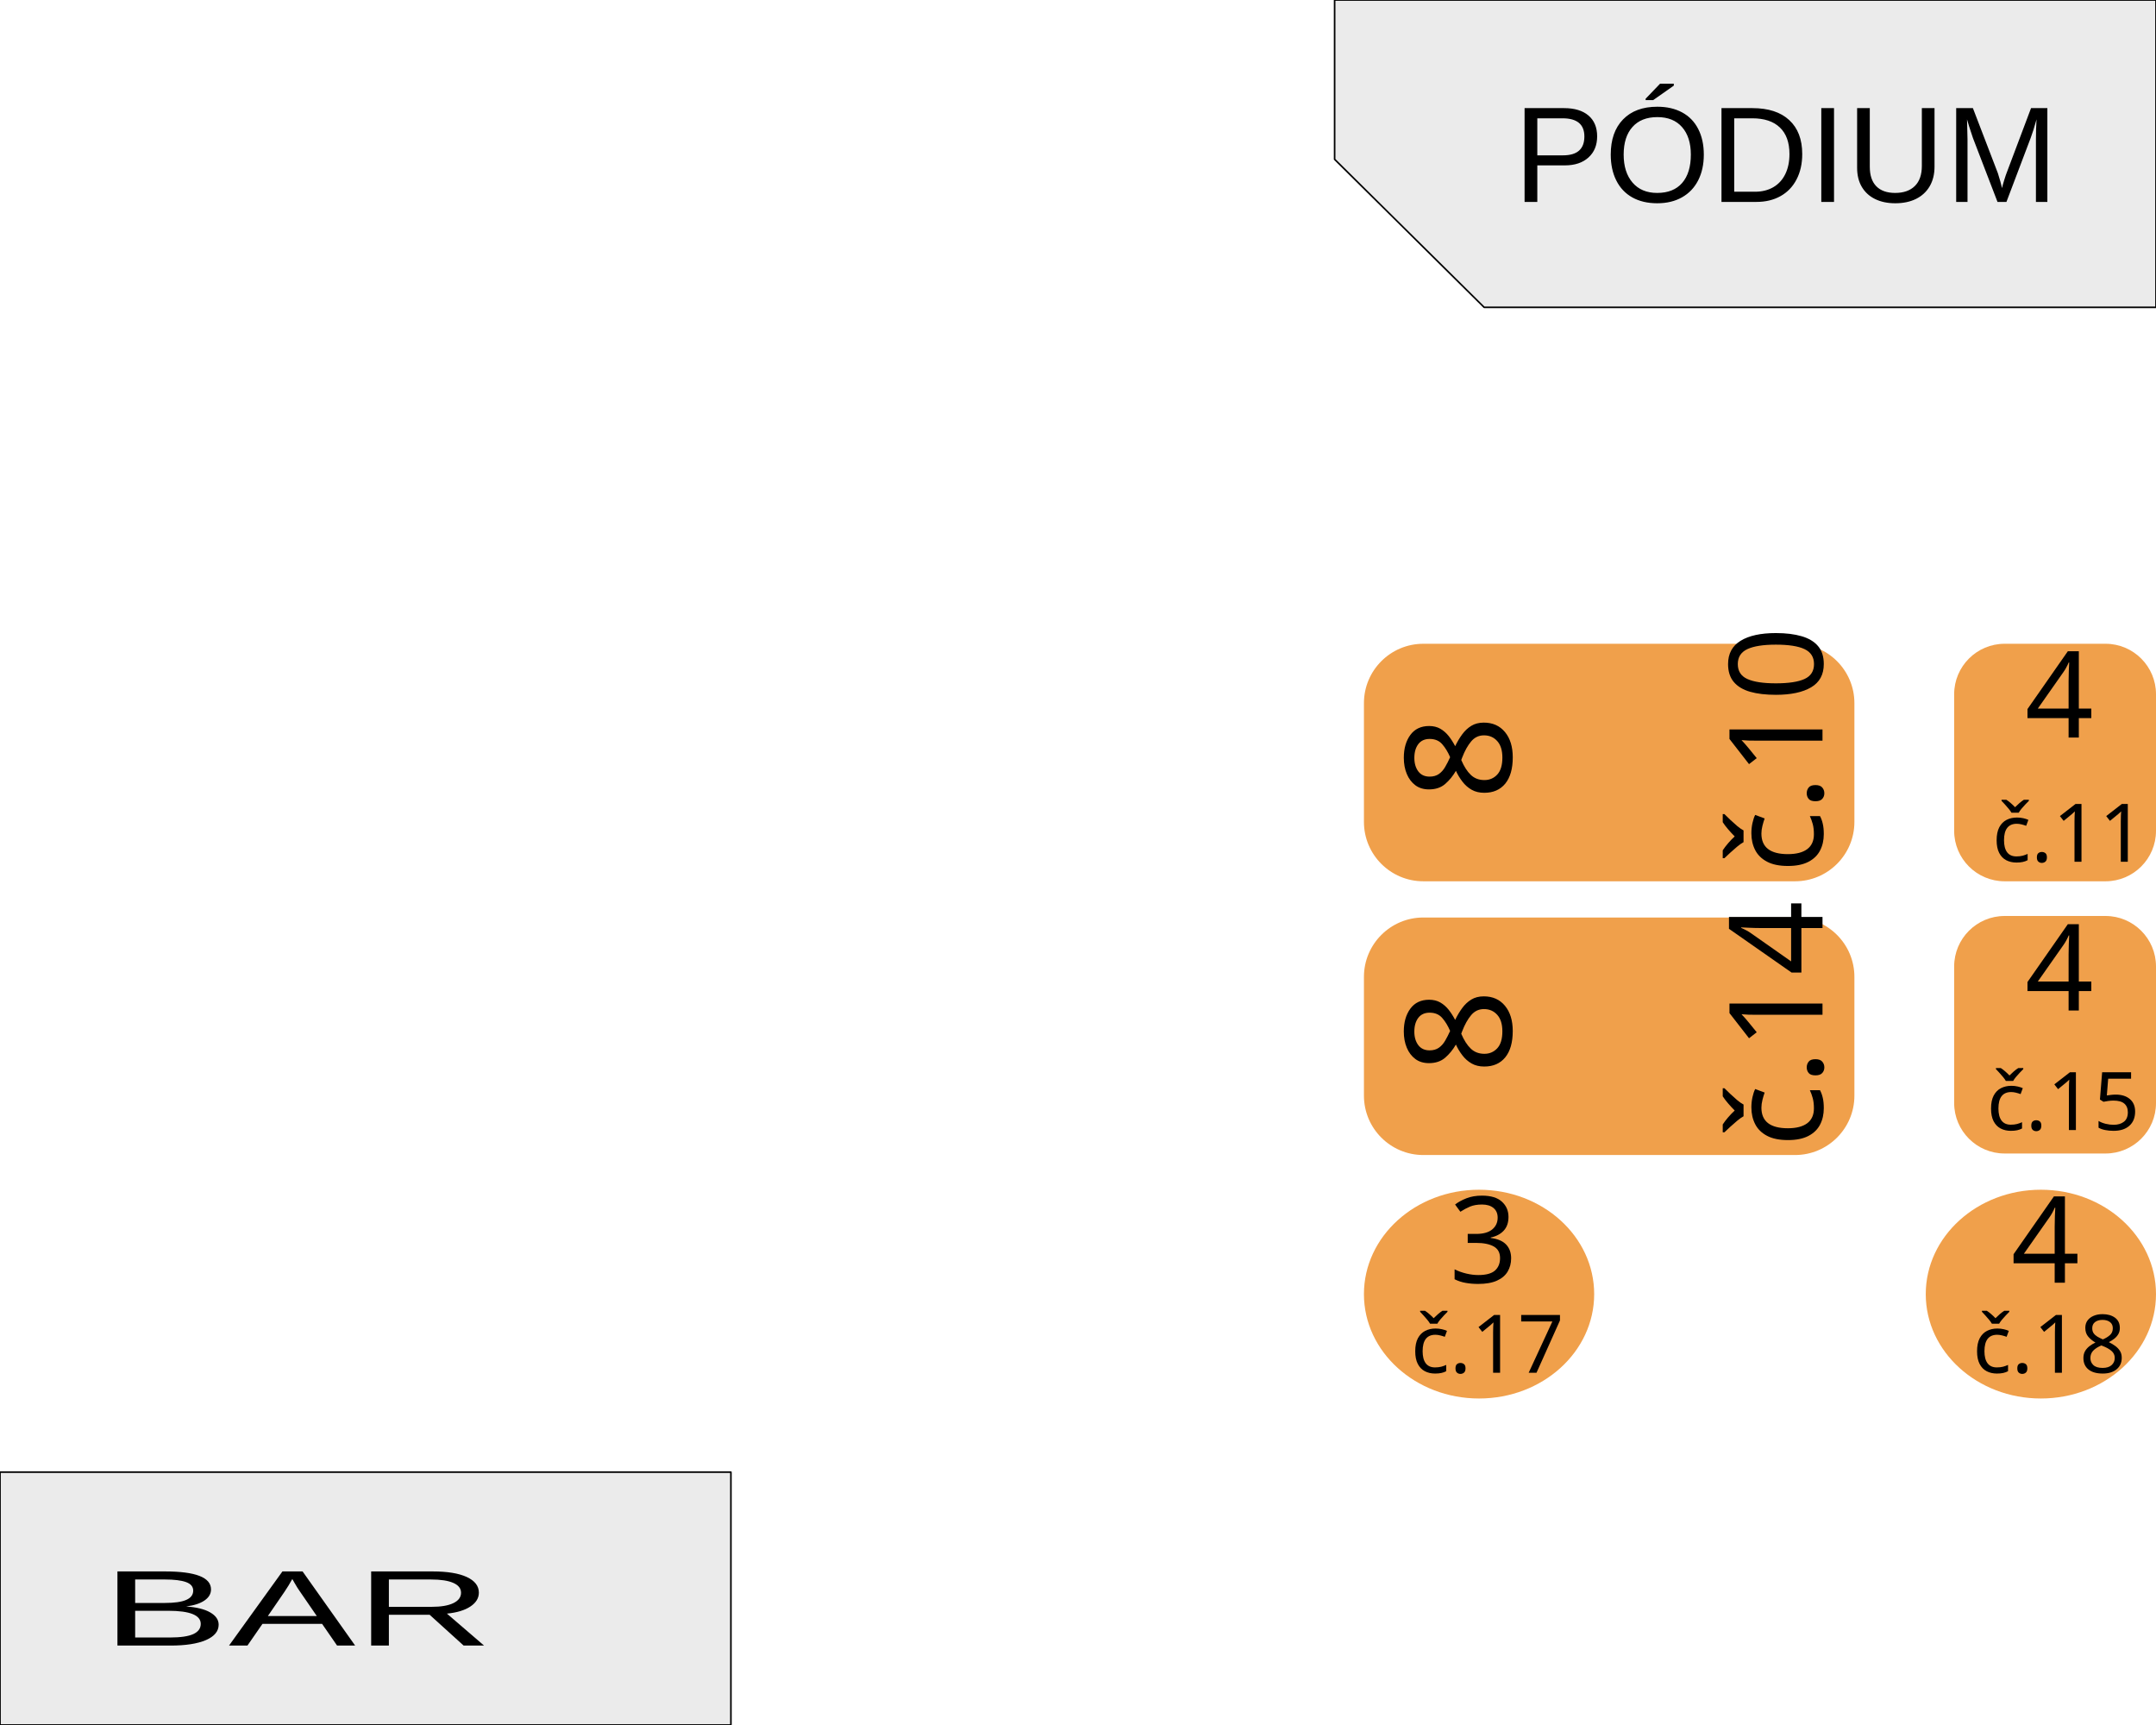
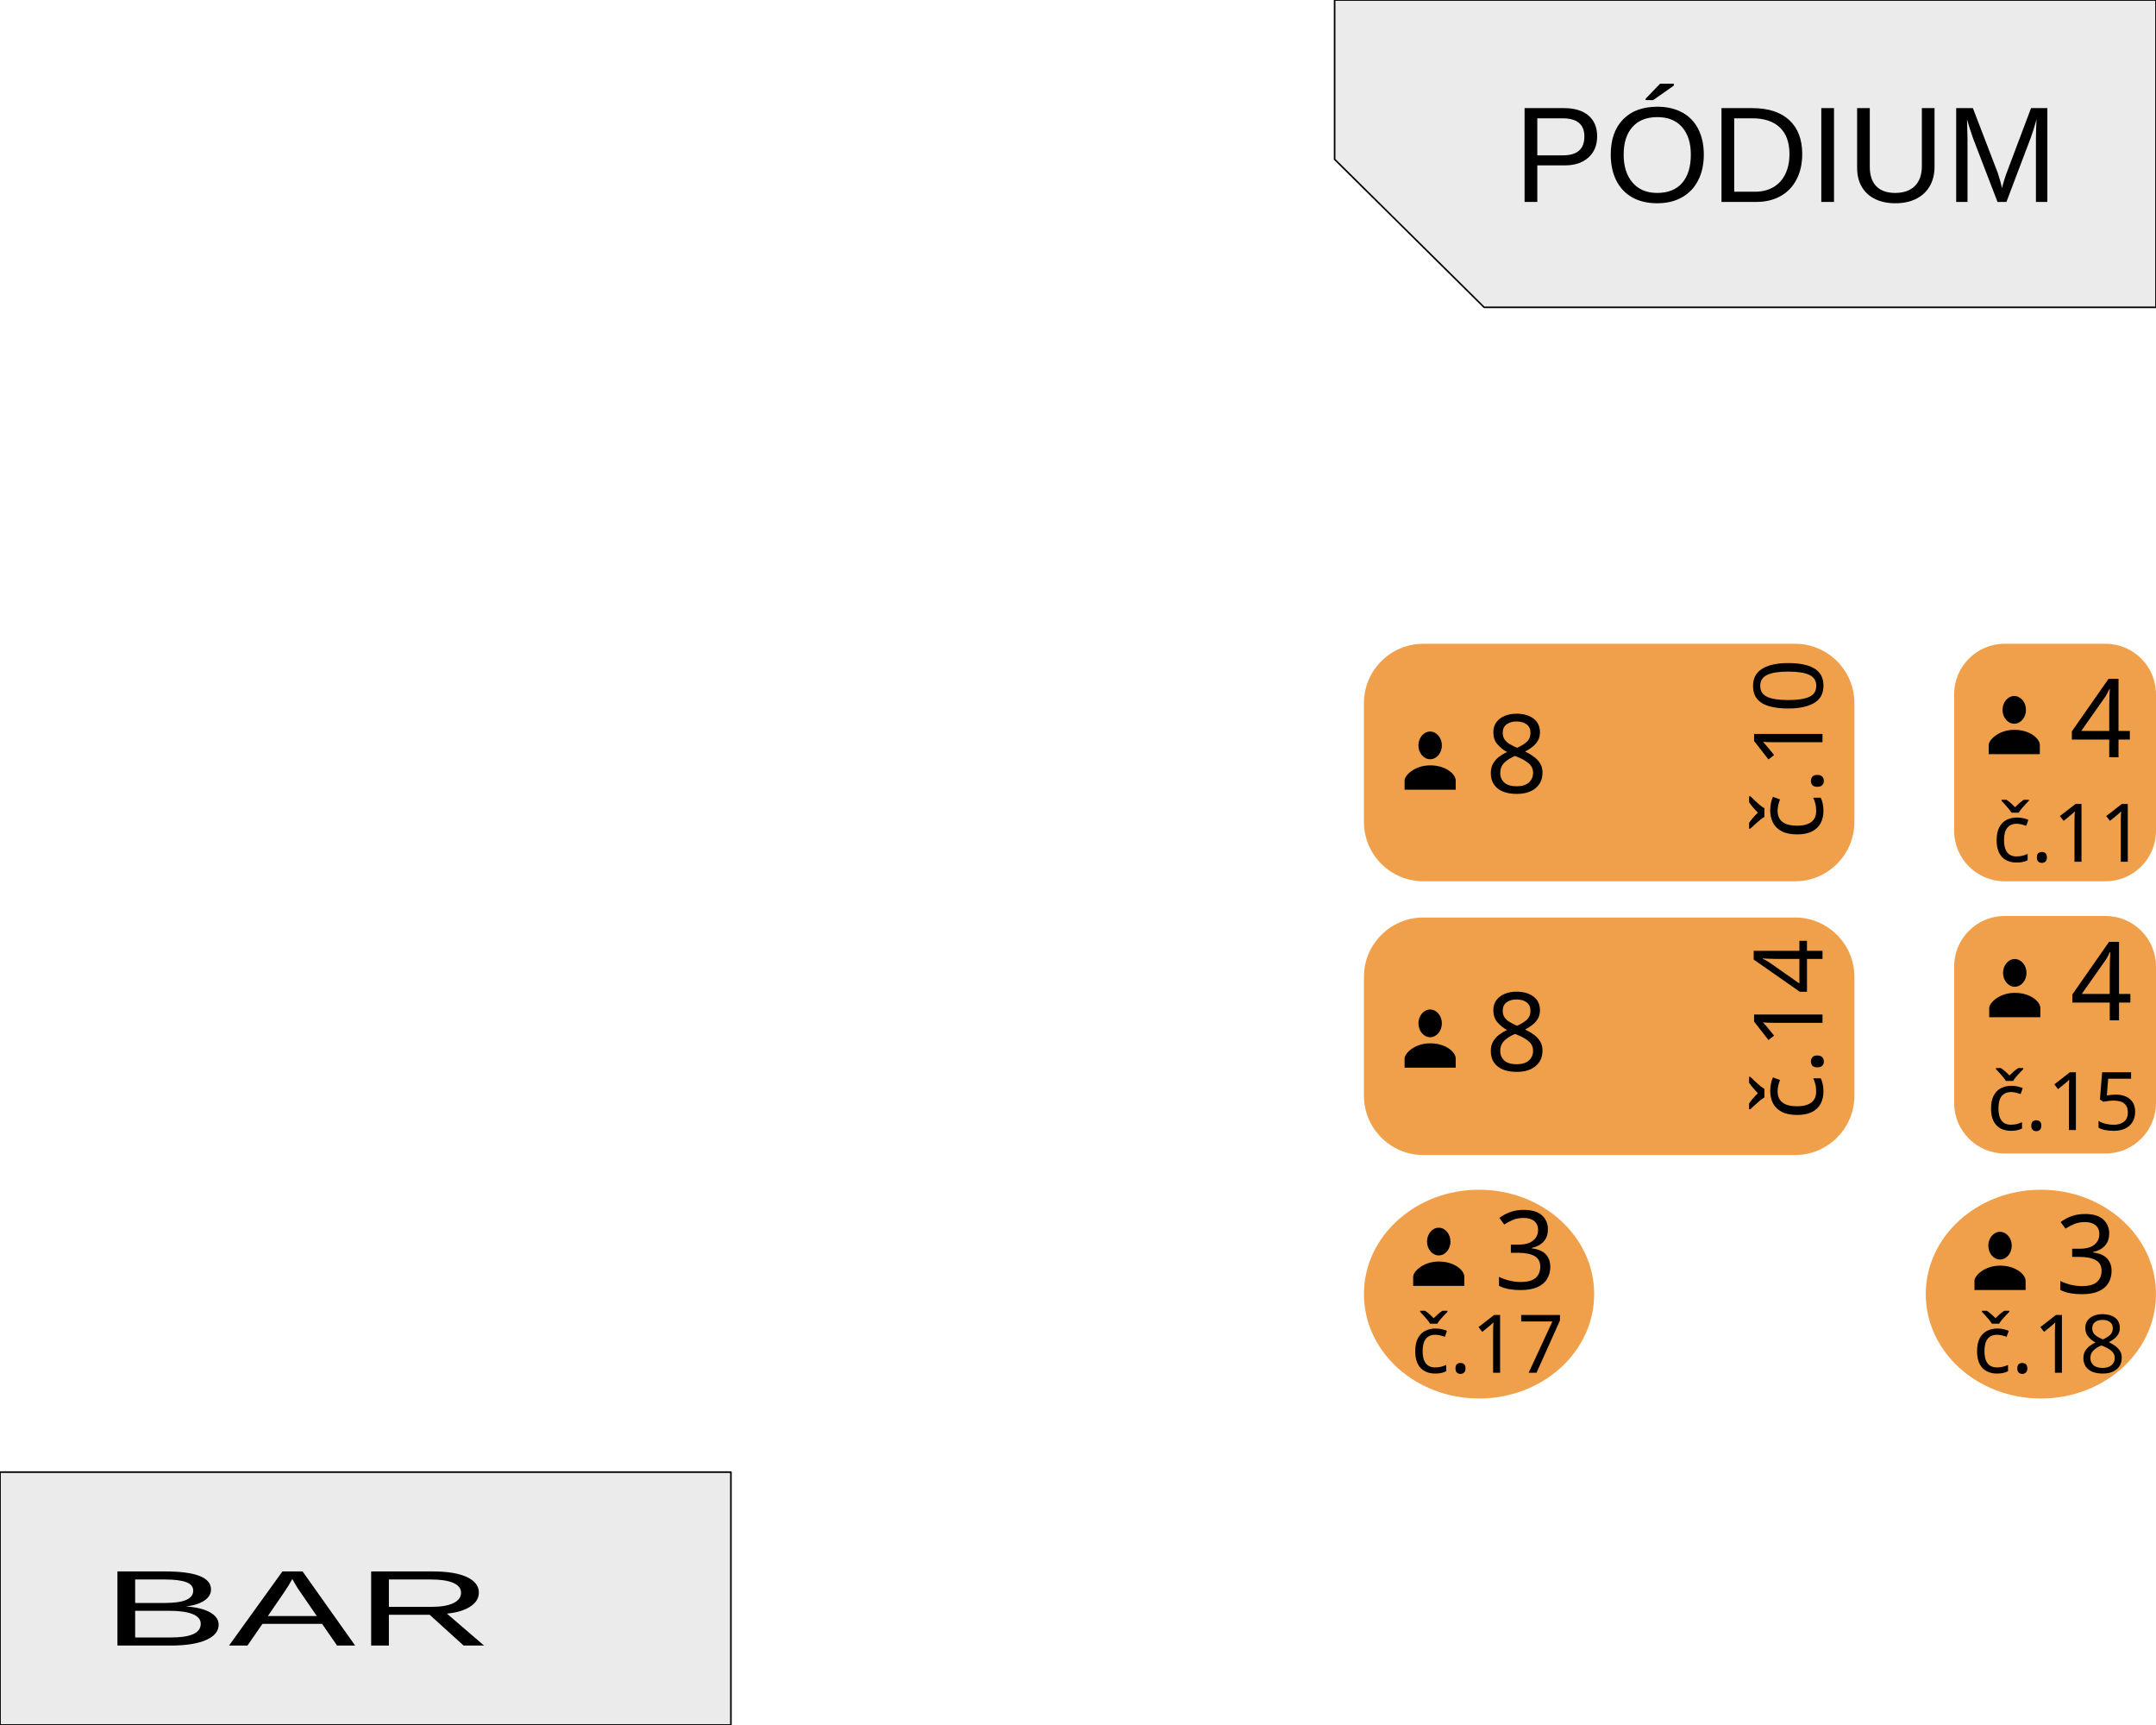
<svg xmlns="http://www.w3.org/2000/svg" width="100%" height="100%" viewBox="0 0 675 540" version="1.1" xml:space="preserve" style="fill-rule:evenodd;clip-rule:evenodd;stroke-linecap:round;stroke-linejoin:round;stroke-miterlimit:1.5;">
  <g id="T11">
    <path id="rectangleT11" d="M675,217.326l0,42.758c0,8.719 -7.079,15.798 -15.798,15.798l-31.596,0c-8.719,0 -15.798,-7.079 -15.798,-15.798l0,-42.758c0,-8.719 7.079,-15.798 15.798,-15.798l31.596,0c8.719,0 15.798,7.079 15.798,15.798Z" style="fill:#f0a04b;" />
    <g id="numberT11" transform="matrix(25.34545,0,0,25.34545,666.5209,269.7649)" />
    <text x="623.713px" y="269.765px" style="font-family:'Calibri', sans-serif;font-size:25.345px;">č.11</text>
-     <g id="capacityT11" transform="matrix(37.64897,0,0,37.64897,653.0463,230.8938)" />
-     <text x="633.964px" y="230.894px" style="font-family:'Calibri', sans-serif;font-size:37.649px;">4</text>
+     <path d="M630.623,226.557c2.013,0 3.669,-1.959 3.669,-4.339c0,-2.381 -1.656,-4.339 -3.669,-4.339c-2.013,0 -3.669,1.959 -3.669,4.339c0,2.381 1.656,4.339 3.669,4.339Zm0,1.907c-4.878,0 -8.005,3.184 -8.005,4.734l0,2.895l16.011,0l0,-2.895c0,-1.875 -2.961,-4.734 -8.005,-4.734Z" style="fill-rule:nonzero;" />
+     <g id="capacityT11" transform="matrix(34.2,0,0,34.2,665.2711,237.0628)" />
+     <text x="647.937px" y="237.063px" style="font-family:'Calibri', sans-serif;font-size:34.2px;">4</text>
  </g>
  <g id="T15">
    <path id="rectangleT15" d="M675,302.539l0,42.758c0,8.719 -7.079,15.798 -15.798,15.798l-31.596,0c-8.719,0 -15.798,-7.079 -15.798,-15.798l0,-42.758c0,-8.719 7.079,-15.798 15.798,-15.798l31.596,0c8.719,0 15.798,7.079 15.798,15.798Z" style="fill:#f0a04b;" />
    <g id="numberT15" transform="matrix(25.34545,0,0,25.34545,664.7709,353.7487)" />
    <text x="621.963px" y="353.749px" style="font-family:'Calibri', sans-serif;font-size:25.345px;">č.15</text>
-     <g id="capacityT15" transform="matrix(37.64897,0,0,37.64897,653.0463,316.3402)" />
-     <text x="633.964px" y="316.34px" style="font-family:'Calibri', sans-serif;font-size:37.649px;">4</text>
+     <g id="capacityT15" transform="matrix(34.2,0,0,34.2,665.4323,319.4032)" />
+     <text x="648.099px" y="319.403px" style="font-family:'Calibri', sans-serif;font-size:34.2px;">4</text>
+     <path d="M630.784,308.897c2.013,0 3.669,-1.959 3.669,-4.339c0,-2.381 -1.656,-4.339 -3.669,-4.339c-2.013,0 -3.669,1.959 -3.669,4.339c0,2.381 1.656,4.339 3.669,4.339Zm0,1.907c-4.878,0 -8.005,3.184 -8.005,4.734l0,2.895l16.011,0l0,-2.895c0,-1.875 -2.961,-4.734 -8.005,-4.734Z" style="fill-rule:nonzero;" />
  </g>
  <g id="nonClick">
    <path d="M675,96.208l-210.342,0l-46.815,-46.332l0,-49.876l257.157,0l0,96.208Z" style="fill:#ebebeb;stroke:#000;stroke-width:0.5px;" />
    <g transform="matrix(42.66667,0,0,42.66667,644.4839,63.2081)" />
    <text x="473.817px" y="63.208px" style="font-family:'ArialMT', 'Arial', sans-serif;font-size:42.667px;">PÓDIUM</text>
    <rect x="0" y="460.838" width="228.832" height="79.162" style="fill:#ebebeb;stroke:#000;stroke-width:0.5px;" />
    <g transform="matrix(1,0,0,0.56646,0,46.9671)">
      <g transform="matrix(59.54466,0,0,59.54466,154.312,826.4766)" />
      <text x="31.879px" y="826.477px" style="font-family:'ArialMT', 'Arial', sans-serif;font-size:59.545px;">BAR</text>
    </g>
  </g>
  <g id="T10">
    <path id="rectangleT10" d="M445.61,201.528l116.379,0c10.259,0 18.588,8.329 18.588,18.588l0,37.177c0,10.259 -8.329,18.588 -18.588,18.588l-116.379,-0c-10.259,0 -18.588,-8.329 -18.588,-18.588l0,-37.177c0,-10.259 8.329,-18.588 18.588,-18.588Z" style="fill:#f0a04b;" />
-     <g id="capacityT10" transform="matrix(0,-1,1,0,-3156.416,307.8039)">
-       <g transform="matrix(46.47461,0,0,46.47461,80.8989,3629.562)" />
-       <text x="57.344px" y="3629.562px" style="font-family:'Calibri', sans-serif;font-size:46.475px;">8</text>
+     <g id="numberT10" transform="matrix(0,-1,1,0,-2657.337,468.5854)">
+       <g transform="matrix(30,0,0,30,256.4006,3227.924)" />
+       <text x="205.732px" y="3227.924px" style="font-family:'Calibri', sans-serif;font-size:30px;">č.10</text>
    </g>
-     <g id="numberT10" transform="matrix(0,-1,1,0,-2667.816,479.0642)">
-       <g transform="matrix(40.78021,0,0,40.78021,274.608,3238.403)" />
-       <text x="205.732px" y="3238.403px" style="font-family:'Calibri', sans-serif;font-size:40.78px;">č.10</text>
-     </g>
+     <path d="M447.751,237.679c2.013,0 3.669,-1.959 3.669,-4.339c0,-2.381 -1.656,-4.339 -3.669,-4.339c-2.013,0 -3.669,1.959 -3.669,4.339c0,2.381 1.656,4.339 3.669,4.339Zm0,1.907c-4.878,0 -8.005,3.184 -8.005,4.734l0,2.895l16.011,0l0,-2.895c0,-1.875 -2.961,-4.734 -8.005,-4.734Z" style="fill-rule:nonzero;" />
+     <g id="capacityT10" transform="matrix(34.2,0,0,34.2,482.3988,248.1845)" />
+     <text x="465.065px" y="248.184px" style="font-family:'Calibri', sans-serif;font-size:34.2px;">8</text>
  </g>
  <g id="T14">
    <path id="rectangleT14" d="M445.61,287.22l116.379,0c10.259,0 18.588,8.329 18.588,18.588l0,37.177c0,10.259 -8.329,18.588 -18.588,18.588l-116.379,-0c-10.259,0 -18.588,-8.329 -18.588,-18.588l0,-37.177c0,-10.259 8.329,-18.588 18.588,-18.588Z" style="fill:#f0a04b;" />
-     <g id="capacityT14" transform="matrix(0,-1,1,0,-3242.108,393.4954)">
-       <g transform="matrix(46.47461,0,0,46.47461,80.8989,3715.254)" />
-       <text x="57.344px" y="3715.254px" style="font-family:'Calibri', sans-serif;font-size:46.475px;">8</text>
+     <g id="numberT14" transform="matrix(0,-1,1,0,-2745.169,556.4166)">
+       <g transform="matrix(30,0,0,30,256.4006,3315.756)" />
+       <text x="205.732px" y="3315.756px" style="font-family:'Calibri', sans-serif;font-size:30px;">č.14</text>
    </g>
-     <g id="numberT14" transform="matrix(0,-1,1,0,-2753.627,564.8752)">
-       <g transform="matrix(40.78021,0,0,40.78021,274.608,3324.214)" />
-       <text x="205.732px" y="3324.214px" style="font-family:'Calibri', sans-serif;font-size:40.78px;">č.14</text>
-     </g>
+     <path d="M447.751,324.695c2.013,0 3.669,-1.959 3.669,-4.339c0,-2.381 -1.656,-4.339 -3.669,-4.339c-2.013,0 -3.669,1.959 -3.669,4.339c0,2.381 1.656,4.339 3.669,4.339Zm0,1.907c-4.878,0 -8.005,3.184 -8.005,4.734l0,2.895l16.011,0l0,-2.895c0,-1.875 -2.961,-4.734 -8.005,-4.734Z" style="fill-rule:nonzero;" />
+     <g id="capacityT14" transform="matrix(34.2,0,0,34.2,482.3988,335.2011)" />
+     <text x="465.065px" y="335.201px" style="font-family:'Calibri', sans-serif;font-size:34.2px;">8</text>
  </g>
  <g id="T17">
    <ellipse id="ellipseT17" cx="463.063" cy="405.114" rx="36.042" ry="32.676" style="fill:#f0a04b;" />
    <g id="numberT17" transform="matrix(25.34545,0,0,25.34545,484.4975,429.7317)" />
    <text x="441.69px" y="429.732px" style="font-family:'Calibri', sans-serif;font-size:25.345px;">č.17</text>
-     <g id="capacityT17" transform="matrix(37.64897,0,0,37.64897,472.7968,401.5529)" />
-     <text x="453.715px" y="401.553px" style="font-family:'Calibri', sans-serif;font-size:37.649px;">3</text>
+     <g id="capacityT17" transform="matrix(34.2,0,0,34.2,485.0909,403.5087)" />
+     <text x="467.757px" y="403.509px" style="font-family:'Calibri', sans-serif;font-size:34.2px;">3</text>
+     <path d="M450.443,393.003c2.013,0 3.669,-1.959 3.669,-4.339c0,-2.381 -1.656,-4.339 -3.669,-4.339c-2.013,0 -3.669,1.959 -3.669,4.339c0,2.381 1.656,4.339 3.669,4.339Zm0,1.907c-4.878,0 -8.005,3.184 -8.005,4.734l0,2.895l16.011,0l0,-2.895c0,-1.875 -2.961,-4.734 -8.005,-4.734Z" style="fill-rule:nonzero;" />
  </g>
  <g id="T18">
    <ellipse id="ellipseT18" cx="638.958" cy="405.114" rx="36.042" ry="32.676" style="fill:#f0a04b;" />
    <g id="numberT18" transform="matrix(25.34545,0,0,25.34545,660.3932,429.7317)" />
    <text x="617.586px" y="429.732px" style="font-family:'Calibri', sans-serif;font-size:25.345px;">č.18</text>
-     <g id="capacityT18" transform="matrix(37.64897,0,0,37.64897,648.6924,401.5529)" />
-     <text x="629.611px" y="401.553px" style="font-family:'Calibri', sans-serif;font-size:37.649px;">4</text>
+     <path d="M626.169,394.291c2.013,0 3.669,-1.959 3.669,-4.339c0,-2.381 -1.656,-4.339 -3.669,-4.339c-2.013,0 -3.669,1.959 -3.669,4.339c0,2.381 1.656,4.339 3.669,4.339Zm0,1.907c-4.878,0 -8.005,3.184 -8.005,4.734l0,2.895l16.011,0l0,-2.895c0,-1.875 -2.961,-4.734 -8.005,-4.734Z" style="fill-rule:nonzero;" />
+     <g id="capacityT18" transform="matrix(34.2,0,0,34.2,660.8176,404.7966)" />
+     <text x="643.484px" y="404.797px" style="font-family:'Calibri', sans-serif;font-size:34.2px;">3</text>
  </g>
</svg>
